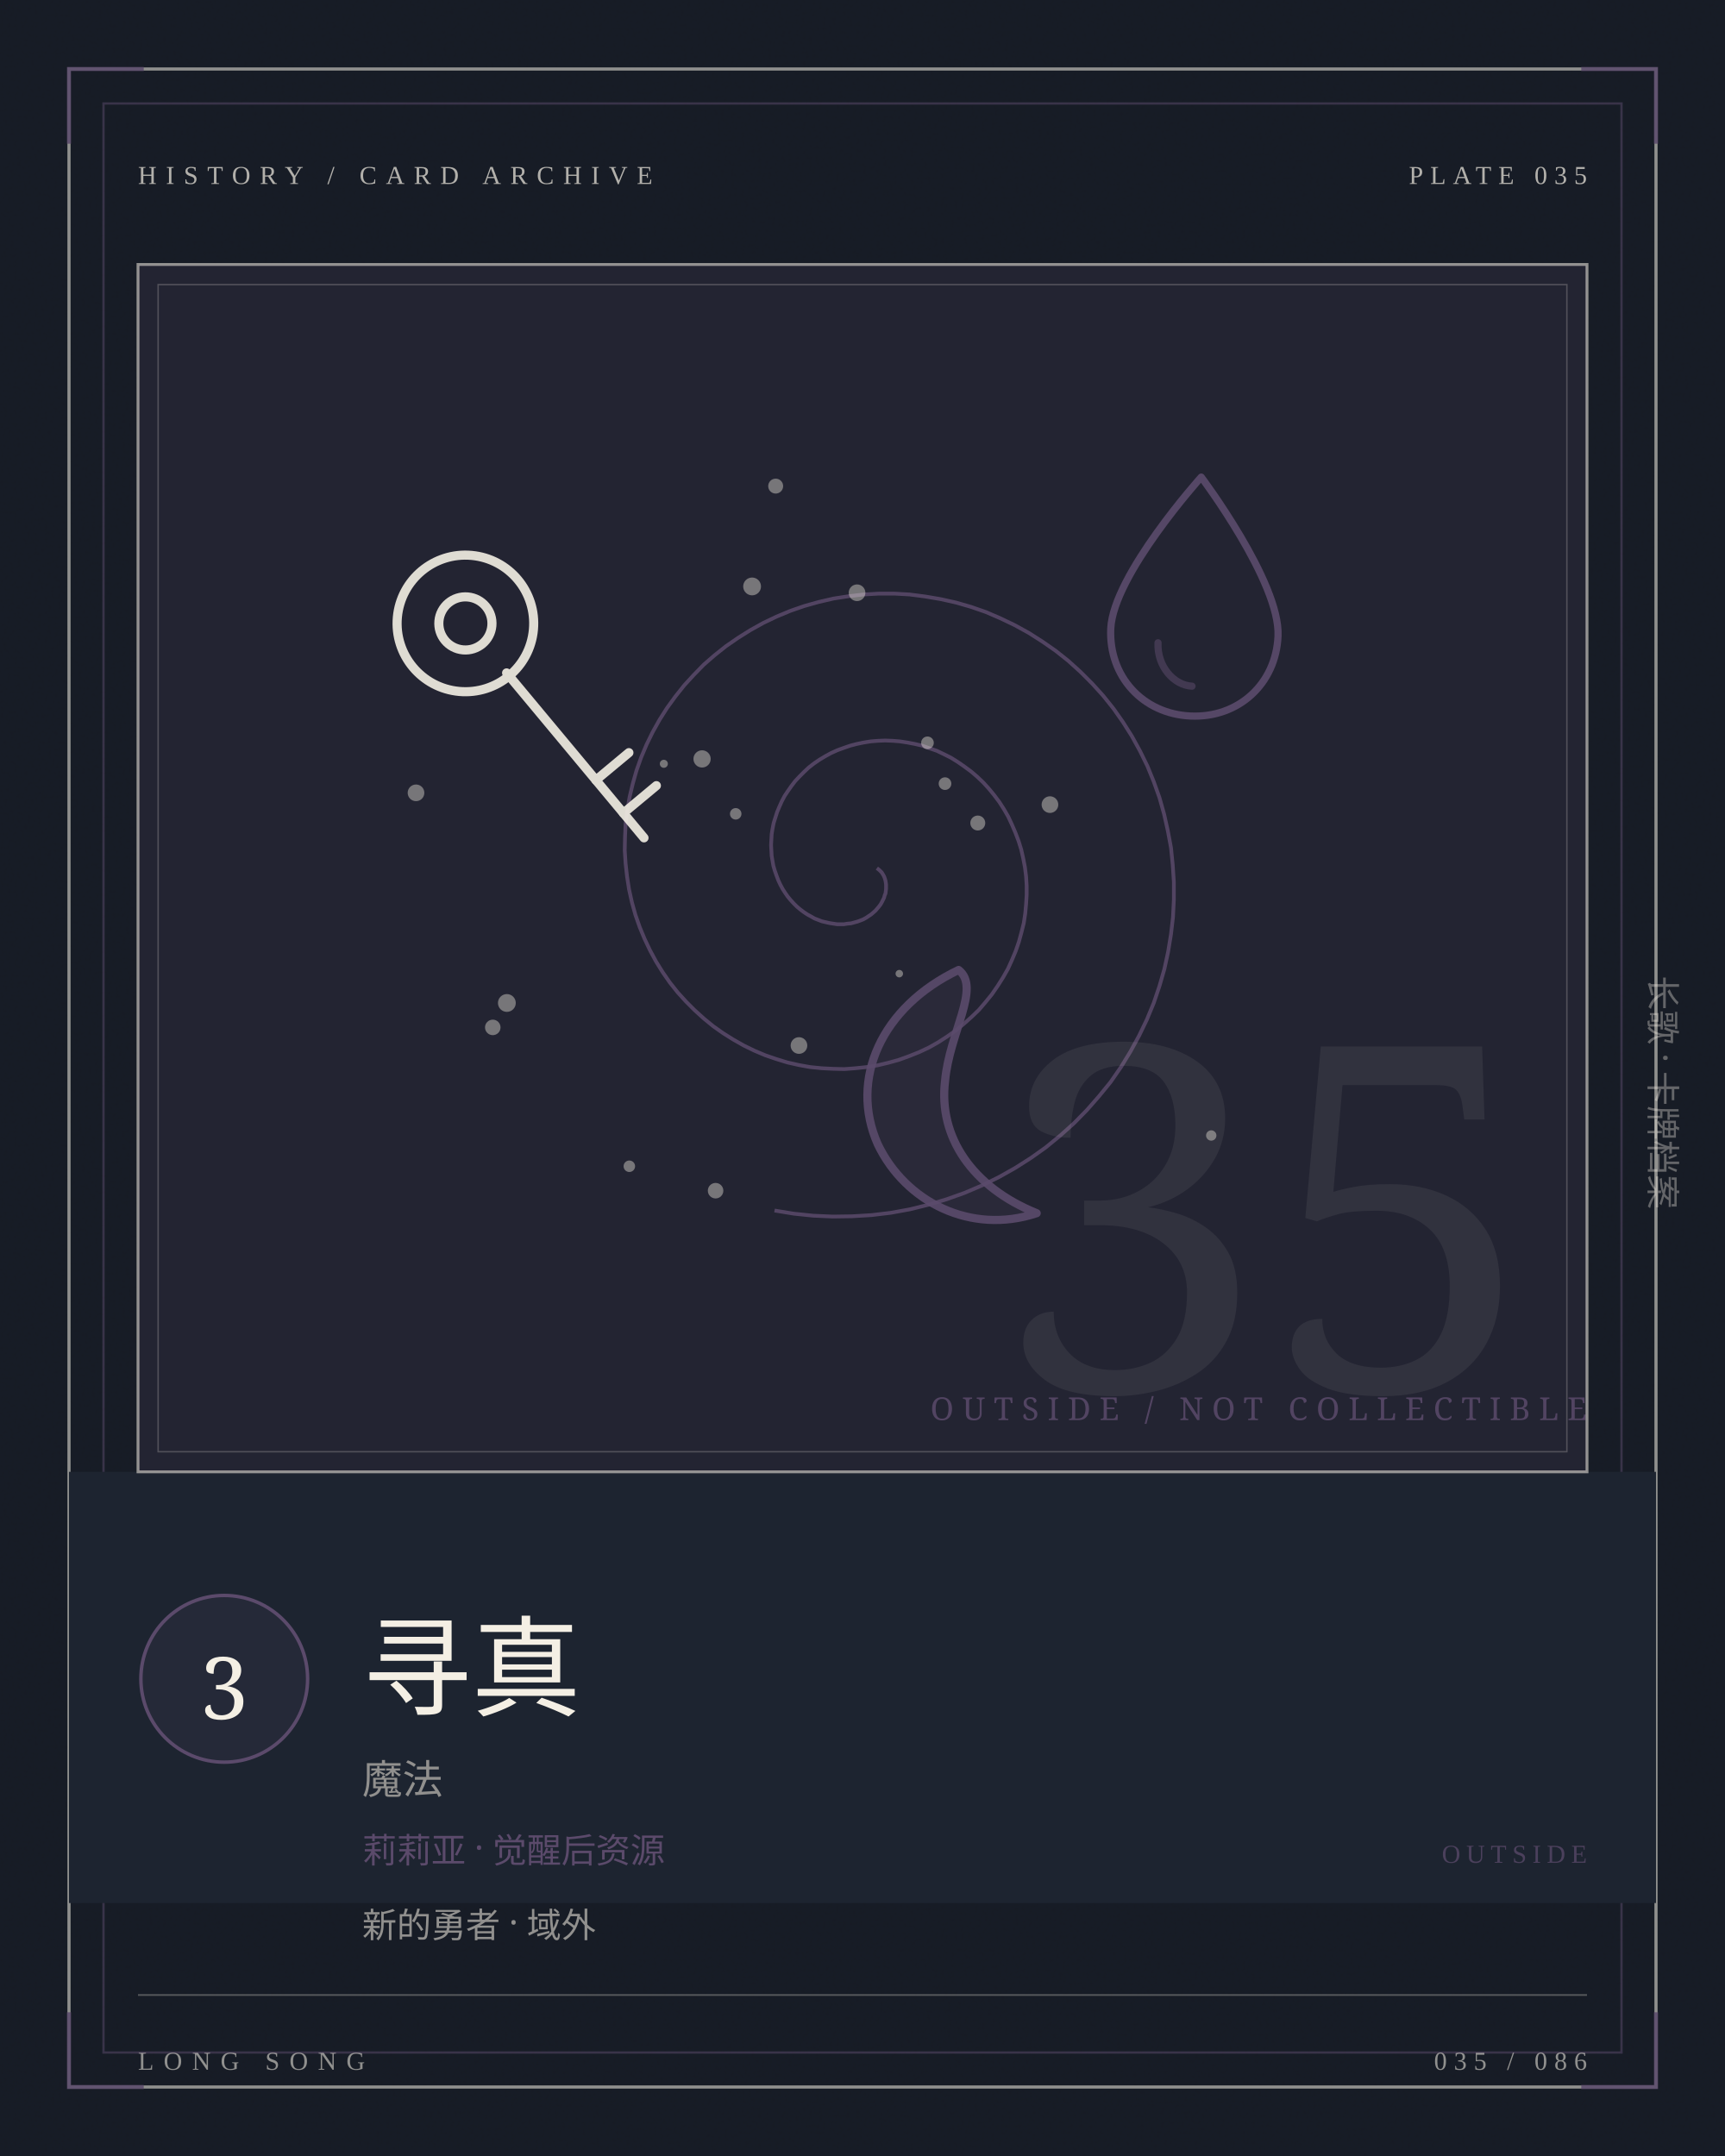
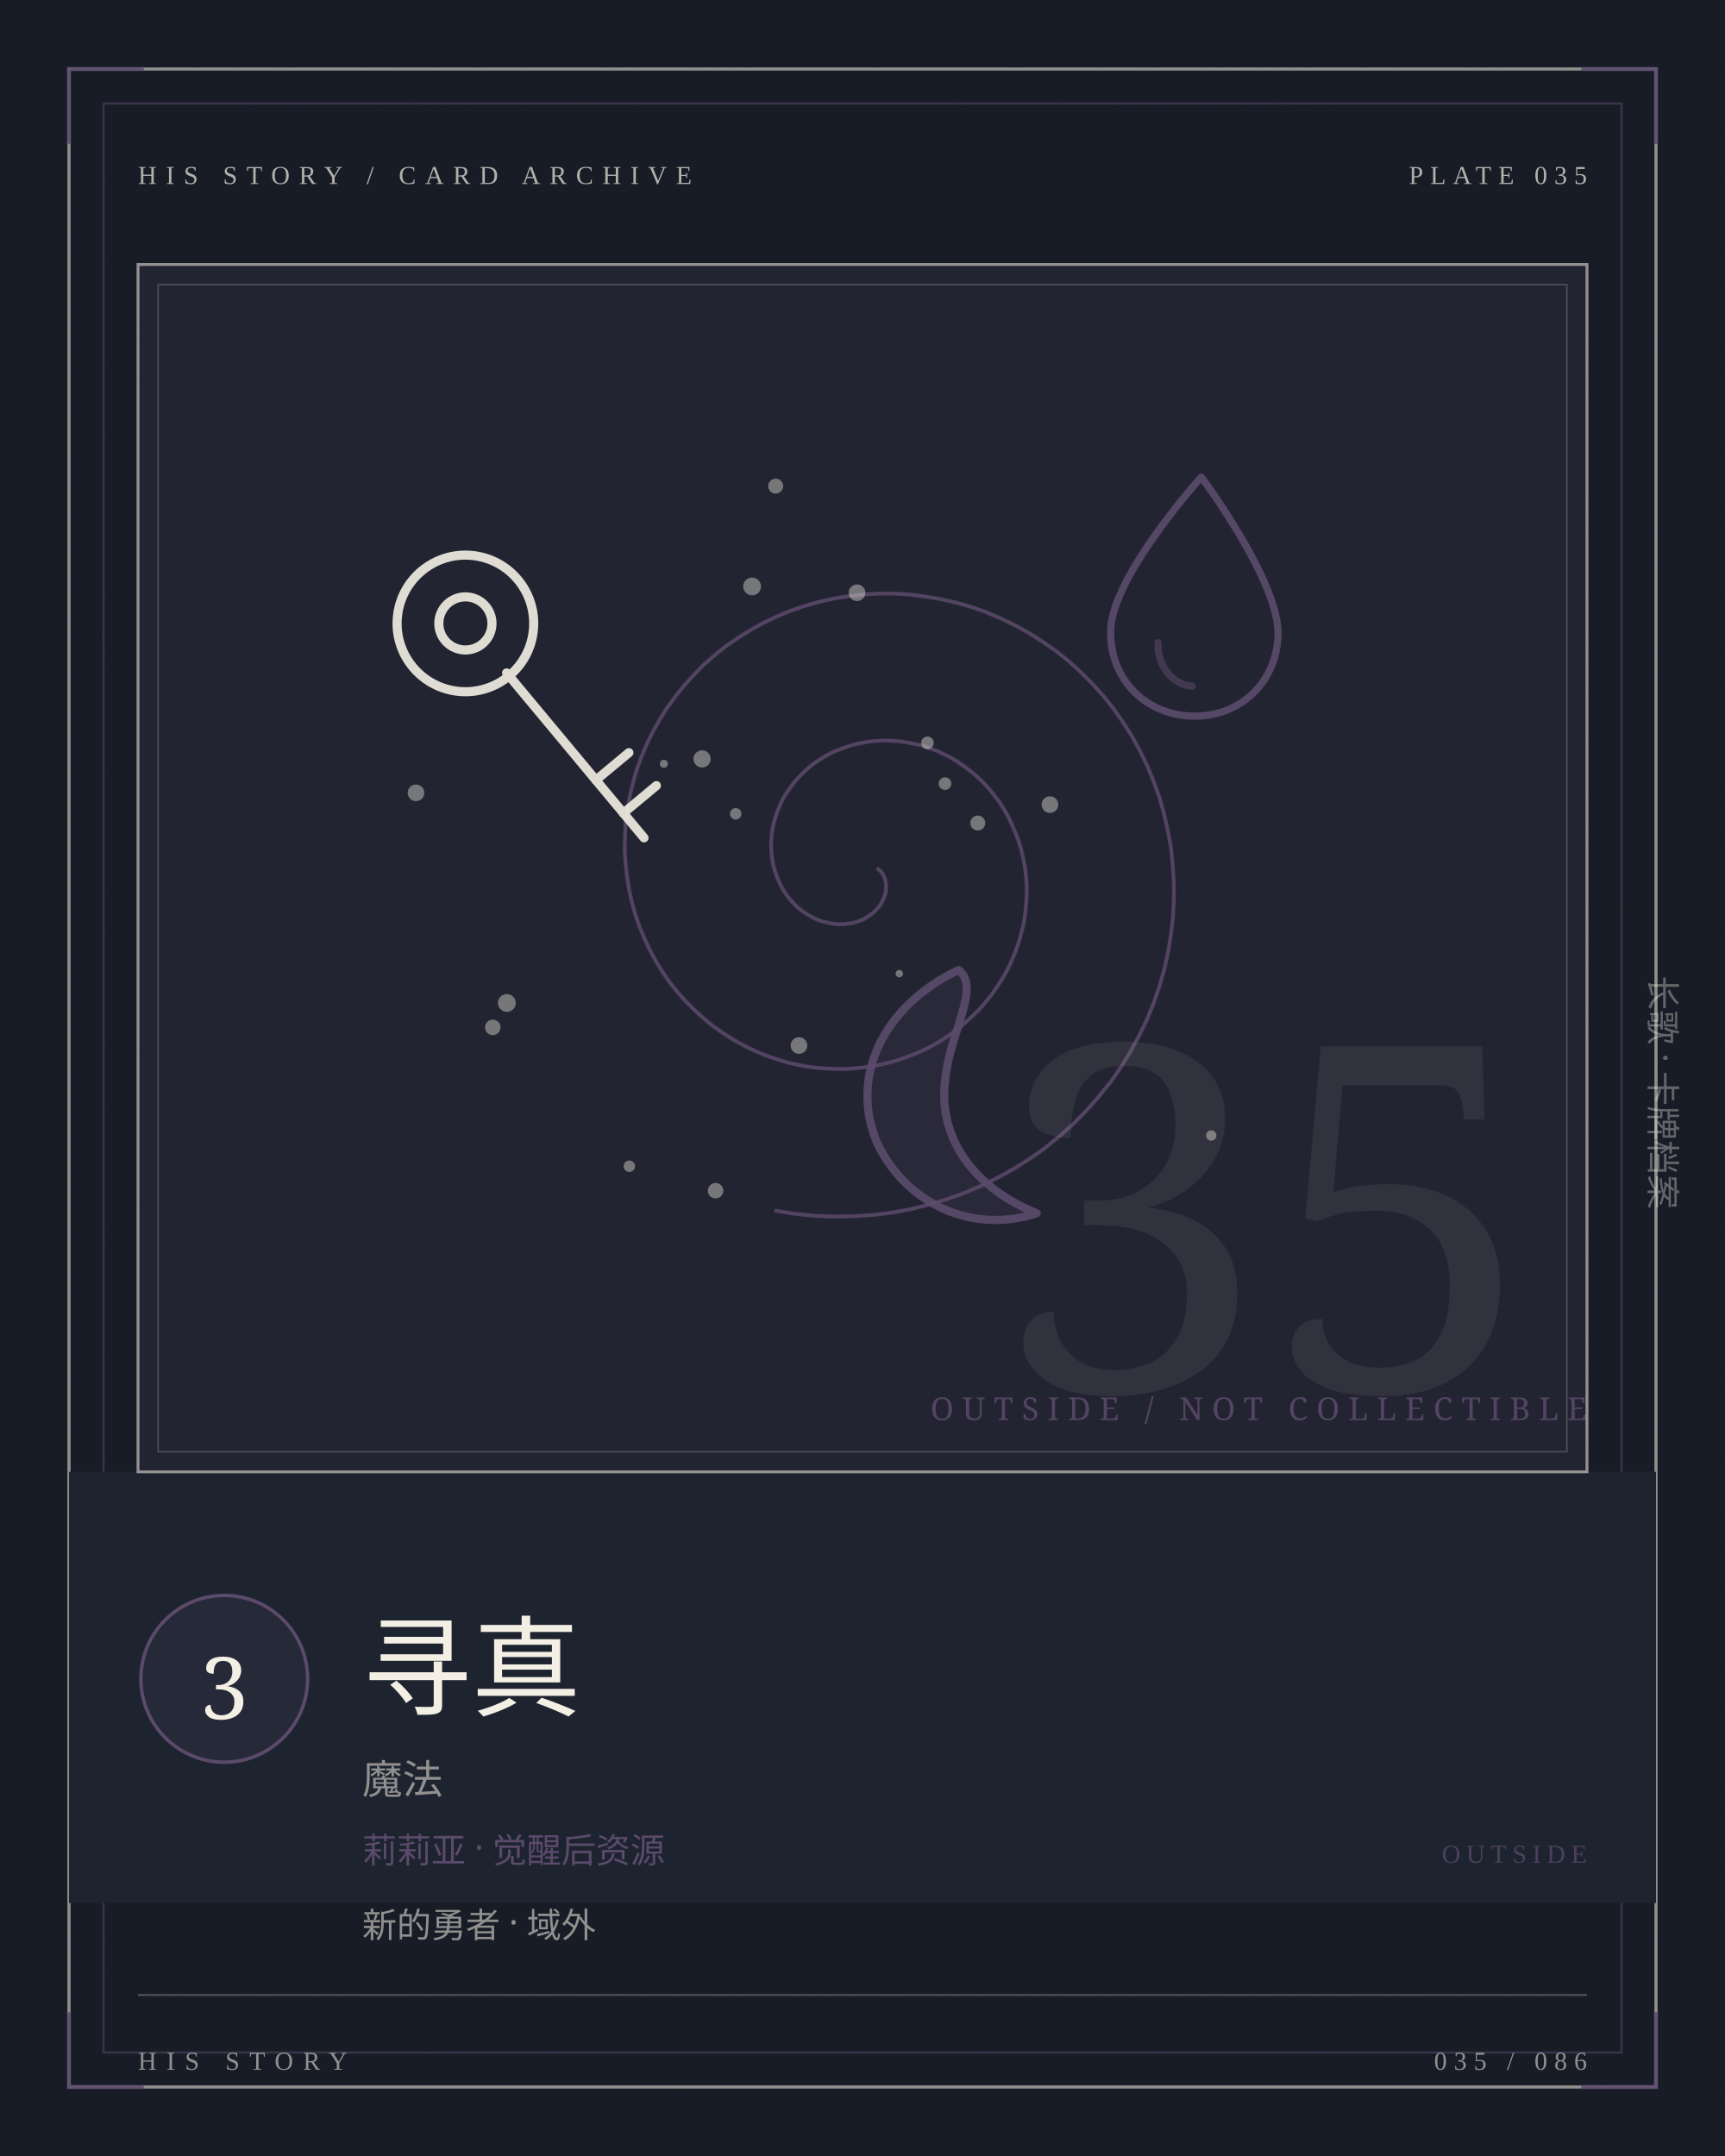
<svg xmlns="http://www.w3.org/2000/svg" width="600" height="750" viewBox="0 0 600 750">
  <defs>
    <clipPath id="artclip">
      <rect x="48" y="92" width="504" height="420" />
    </clipPath>
    <filter id="grain">
      <feTurbulence type="fractalNoise" baseFrequency="0.85" numOctaves="2" stitchTiles="stitch" />
      <feColorMatrix type="matrix" values="0 0 0 0 0  0 0 0 0 0  0 0 0 0 0  0 0 0 0.16 0" />
    </filter>
  </defs>
  <rect width="600" height="750" fill="#171c26" />
  <rect width="600" height="750" fill="#f4efe4" filter="url(#grain)" opacity=".16" />
  <rect x="24" y="24" width="552" height="702" fill="none" stroke="#f4efe4" stroke-width="1.1" opacity=".55" />
  <rect x="36" y="36" width="528" height="678" fill="none" stroke="#5b4a6b" stroke-width=".8" opacity=".5" />
  <path d="M24 50 V24 H50 M550 24 H576 V50 M576 700 V726 H550 M50 726 H24 V700" fill="none" stroke="#5b4a6b" stroke-width="1.4" opacity=".85" />
-   <text x="48" y="64" font-family="Georgia, Times New Roman, serif" font-size="9" fill="#f4efe4" text-anchor="start" letter-spacing="3.2" opacity="0.7">HISTORY / CARD ARCHIVE</text>
+   <text x="48" y="64" font-family="Georgia, Times New Roman, serif" font-size="9" fill="#f4efe4" text-anchor="start" letter-spacing="3.2" opacity="0.7">HIS STORY / CARD ARCHIVE</text>
  <text x="552" y="64" font-family="Georgia, Times New Roman, serif" font-size="9" fill="#f4efe4" text-anchor="end" letter-spacing="2.4" opacity="0.7">PLATE 035</text>
  <rect x="24" y="512" width="552" height="150" fill="#1d2430" />
  <g clip-path="url(#artclip)">
    <rect x="48" y="92" width="504" height="420" fill="#232432" />
    <g transform="translate(48 92)">
      <polyline points="257.0,210.0 257.4,210.3 257.9,210.7 258.3,211.1 258.7,211.5 259.0,212.0 259.3,212.5 259.6,213.1 259.8,213.7 260.0,214.4 260.1,215.0 260.2,215.7 260.2,216.5 260.2,217.2 260.1,218.0 260.0,218.8 259.7,219.5 259.5,220.3 259.1,221.1 258.7,221.9 258.3,222.6 257.7,223.4 257.1,224.1 256.5,224.8 255.7,225.5 255.0,226.1 254.1,226.7 253.2,227.3 252.3,227.8 251.3,228.2 250.2,228.6 249.1,228.9 248.0,229.2 246.8,229.3 245.6,229.5 244.4,229.5 243.1,229.5 241.8,229.3 240.5,229.1 239.2,228.8 237.9,228.5 236.6,228.0 235.3,227.5 234.1,226.8 232.8,226.1 231.6,225.3 230.4,224.4 229.2,223.4 228.1,222.3 227.0,221.1 226.0,219.9 225.1,218.6 224.2,217.2 223.4,215.7 222.7,214.2 222.1,212.6 221.5,210.9 221.0,209.2 220.7,207.5 220.4,205.7 220.3,203.8 220.2,202.0 220.3,200.1 220.4,198.2 220.7,196.3 221.1,194.3 221.7,192.4 222.3,190.5 223.1,188.6 223.9,186.8 224.9,184.9 226.1,183.1 227.3,181.4 228.6,179.7 230.1,178.1 231.7,176.5 233.3,175.0 235.1,173.6 237.0,172.3 239.0,171.1 241.0,170.0 243.2,169.0 245.4,168.2 247.7,167.4 250.0,166.8 252.4,166.3 254.9,165.9 257.4,165.7 259.9,165.6 262.5,165.7 265.0,165.9 267.6,166.3 270.2,166.8 272.8,167.4 275.3,168.3 277.9,169.2 280.4,170.4 282.8,171.6 285.2,173.1 287.5,174.7 289.8,176.4 291.9,178.2 294.0,180.2 296.0,182.4 297.8,184.6 299.6,187.0 301.2,189.5 302.7,192.1 304.0,194.9 305.2,197.7 306.3,200.6 307.2,203.5 307.9,206.6 308.5,209.7 308.9,212.9 309.1,216.1 309.1,219.3 308.9,222.5 308.6,225.8 308.1,229.1 307.3,232.3 306.4,235.6 305.3,238.8 304.0,241.9 302.6,245.0 300.9,248.0 299.0,251.0 297.0,253.9 294.8,256.6 292.5,259.3 289.9,261.8 287.2,264.2 284.4,266.5 281.4,268.6 278.3,270.6 275.1,272.4 271.7,274.0 268.2,275.4 264.6,276.7 261.0,277.7 257.2,278.6 253.4,279.2 249.6,279.6 245.7,279.9 241.7,279.8 237.8,279.6 233.8,279.2 229.9,278.5 225.9,277.6 222.0,276.4 218.2,275.1 214.4,273.5 210.7,271.7 207.0,269.6 203.5,267.4 200.1,265.0 196.8,262.3 193.6,259.4 190.6,256.4 187.7,253.2 185.0,249.8 182.5,246.2 180.2,242.5 178.1,238.6 176.2,234.6 174.5,230.5 173.0,226.2 171.8,221.9 170.8,217.4 170.1,212.9 169.6,208.4 169.3,203.8 169.4,199.1 169.6,194.5 170.2,189.8 171.0,185.2 172.1,180.6 173.4,176.0 175.0,171.5 176.9,167.0 179.0,162.7 181.4,158.4 184.0,154.3 186.9,150.3 190.0,146.4 193.3,142.8 196.8,139.2 200.6,135.9 204.5,132.8 208.7,129.9 213.0,127.2 217.5,124.7 222.1,122.5 226.9,120.5 231.8,118.8 236.8,117.4 242.0,116.2 247.2,115.4 252.4,114.8 257.7,114.5 263.1,114.5 268.4,114.8 273.8,115.5 279.1,116.4 284.5,117.6 289.7,119.1 294.9,120.9 300.0,123.1 305.0,125.5 309.9,128.2 314.6,131.2 319.2,134.4 323.6,137.9 327.8,141.7 331.9,145.8 335.7,150.0 339.3,154.5 342.6,159.2 345.7,164.1 348.5,169.2 351.1,174.5 353.3,179.9 355.3,185.5 356.9,191.2 358.2,197.0 359.3,202.9 359.9,208.8 360.3,214.8 360.3,220.9 360.0,227.0 359.3,233.0 358.3,239.1 357.0,245.1 355.3,251.0 353.3,256.9 350.9,262.7 348.2,268.3 345.2,273.8 341.9,279.2 338.3,284.4 334.3,289.3 330.1,294.1 325.6,298.7 320.8,303.0 315.8,307.1 310.6,310.8 305.1,314.3 299.4,317.5 293.5,320.4 287.4,323.0 281.2,325.2 274.9,327.1 268.4,328.7 261.8,329.9 255.1,330.7 248.4,331.1 241.7,331.2 234.9,330.9 228.1,330.2 221.4,329.1" fill="none" stroke="#5b4a6b" stroke-width="1.3" opacity=".85" />
      <circle cx="250.1" cy="114.2" r="2.9" fill="#f4efe4" opacity=".4" />
      <circle cx="229.9" cy="271.7" r="2.9" fill="#f4efe4" opacity=".4" />
      <circle cx="170.9" cy="313.7" r="2.0" fill="#f4efe4" opacity=".4" />
      <circle cx="221.8" cy="77.1" r="2.6" fill="#f4efe4" opacity=".4" />
      <circle cx="96.7" cy="183.8" r="2.9" fill="#f4efe4" opacity=".4" />
      <circle cx="264.8" cy="246.7" r="1.3" fill="#f4efe4" opacity=".4" />
      <circle cx="317.2" cy="187.9" r="2.9" fill="#f4efe4" opacity=".4" />
      <circle cx="207.9" cy="191.1" r="2.0" fill="#f4efe4" opacity=".4" />
      <circle cx="200.9" cy="322.2" r="2.7" fill="#f4efe4" opacity=".4" />
      <circle cx="213.6" cy="112.0" r="3.1" fill="#f4efe4" opacity=".4" />
      <circle cx="292.1" cy="194.3" r="2.6" fill="#f4efe4" opacity=".4" />
      <circle cx="123.4" cy="265.4" r="2.7" fill="#f4efe4" opacity=".4" />
      <circle cx="280.7" cy="180.6" r="2.2" fill="#f4efe4" opacity=".4" />
      <circle cx="274.6" cy="166.4" r="2.2" fill="#f4efe4" opacity=".4" />
      <circle cx="182.9" cy="173.7" r="1.4" fill="#f4efe4" opacity=".4" />
      <circle cx="128.3" cy="256.9" r="3.1" fill="#f4efe4" opacity=".4" />
      <circle cx="196.2" cy="172.0" r="3.0" fill="#f4efe4" opacity=".4" />
      <circle cx="373.3" cy="303.0" r="1.8" fill="#f4efe4" opacity=".4" />
    </g>
    <text x="552" y="494" font-family="Georgia,serif" font-size="11" letter-spacing="3" fill="#5b4a6b" text-anchor="end" opacity=".85">OUTSIDE / NOT COLLECTIBLE</text>
    <text x="534" y="484" font-family="Georgia, serif" font-size="168" fill="#f4efe4" opacity=".07" text-anchor="end">35</text>
    <g transform="translate(363.9 157.6) rotate(2.526814 52.0 52.0) scale(1.04)" color="#5b4a6b" opacity="0.9" fill="none" stroke="currentColor" stroke-width="2.4" stroke-linecap="round" stroke-linejoin="round">
      <path d="M50 8 C50 8 22 42 22 60 C22 76 34 88 50 88 C66 88 78 76 78 60 C78 42 50 8 50 8 Z" />
      <path d="M38 64 C38 72 44 78 50 78" opacity=".6" />
    </g>
    <g transform="translate(118.1 168.8) rotate(5.213356 66.0 66.0) scale(1.32)" color="#f4efe4" opacity="0.9" fill="none" stroke="currentColor" stroke-width="2.4" stroke-linecap="round" stroke-linejoin="round">
      <circle cx="32" cy="38" r="18" />
      <circle cx="32" cy="38" r="7" />
      <path d="M44 50 L84 90" />
      <path d="M70 76 L78 68 M78 84 L86 76" />
    </g>
    <g transform="translate(266.2 327.0) rotate(-7.084698 59.0 59.0) scale(1.18)" color="#5b4a6b" opacity="0.9" fill="none" stroke="currentColor" stroke-width="2.4" stroke-linecap="round" stroke-linejoin="round">
      <path d="M62 10 C38 18 26 38 32 58 C38 76 56 88 76 84 C58 74 50 58 54 42 C57 28 68 16 62 10 Z" fill="currentColor" fill-opacity=".15" />
    </g>
  </g>
  <rect x="48" y="92" width="504" height="420" fill="none" stroke="#f4efe4" stroke-width="1" opacity=".55" />
  <rect x="55" y="99" width="490" height="406" fill="none" stroke="#f4efe4" stroke-width=".5" opacity=".22" />
  <circle cx="78" cy="584" r="29" fill="#5b4a6b" opacity=".14" />
  <circle cx="78" cy="584" r="29" fill="none" stroke="#5b4a6b" stroke-width="1.2" />
  <text x="78" y="598" font-family="Georgia, serif" font-size="30" fill="#f4efe4" text-anchor="middle">3</text>
  <text x="126" y="594" font-family="Noto Serif SC, Songti SC, SimSun, serif" font-size="38" fill="#f4efe4" text-anchor="start" letter-spacing="0" opacity="1" font-weight="500">寻真</text>
  <text x="126" y="624" font-family="Noto Serif SC, Songti SC, SimSun, serif" font-size="14" fill="#91908e" text-anchor="start" letter-spacing="0" opacity="1" font-weight="400">魔法</text>
  <text x="126" y="648" font-family="Noto Serif SC, Songti SC, SimSun, serif" font-size="12" fill="#5b4a6b" text-anchor="start" letter-spacing="0" opacity="1" font-weight="400">莉莉亚 · 觉醒后资源</text>
  <text x="126" y="674" font-family="Noto Serif SC, Songti SC, SimSun, serif" font-size="12" fill="#91908e" text-anchor="start" letter-spacing="0" opacity="1" font-weight="400">新的勇者 · 域外</text>
  <text x="552" y="648" font-family="Georgia, Times New Roman, serif" font-size="9" fill="#5b4a6b" text-anchor="end" letter-spacing="2" opacity="0.75">OUTSIDE</text>
  <text x="552" y="674" font-family="Georgia, Times New Roman, serif" font-size="9" fill="#91908e" text-anchor="end" letter-spacing="1.2" opacity="0.75" />
  <line x1="48" y1="694" x2="552" y2="694" stroke="#f4efe4" stroke-width=".6" opacity=".28" />
  <text x="574" y="380" font-family="Noto Serif SC, Songti SC, serif" font-size="12" fill="#f4efe4" opacity=".35" transform="rotate(90 574 380)" text-anchor="middle">长歌 · 卡牌档案</text>
-   <text x="48" y="720" font-family="Georgia, Times New Roman, serif" font-size="9" fill="#f4efe4" text-anchor="start" letter-spacing="3.4" opacity="0.55">LONG SONG</text>
+   <text x="48" y="720" font-family="Georgia, Times New Roman, serif" font-size="9" fill="#f4efe4" text-anchor="start" letter-spacing="3.4" opacity="0.55">HIS STORY</text>
  <text x="552" y="720" font-family="Georgia, Times New Roman, serif" font-size="9" fill="#f4efe4" text-anchor="end" letter-spacing="2.4" opacity="0.55">035 / 086</text>
</svg>
